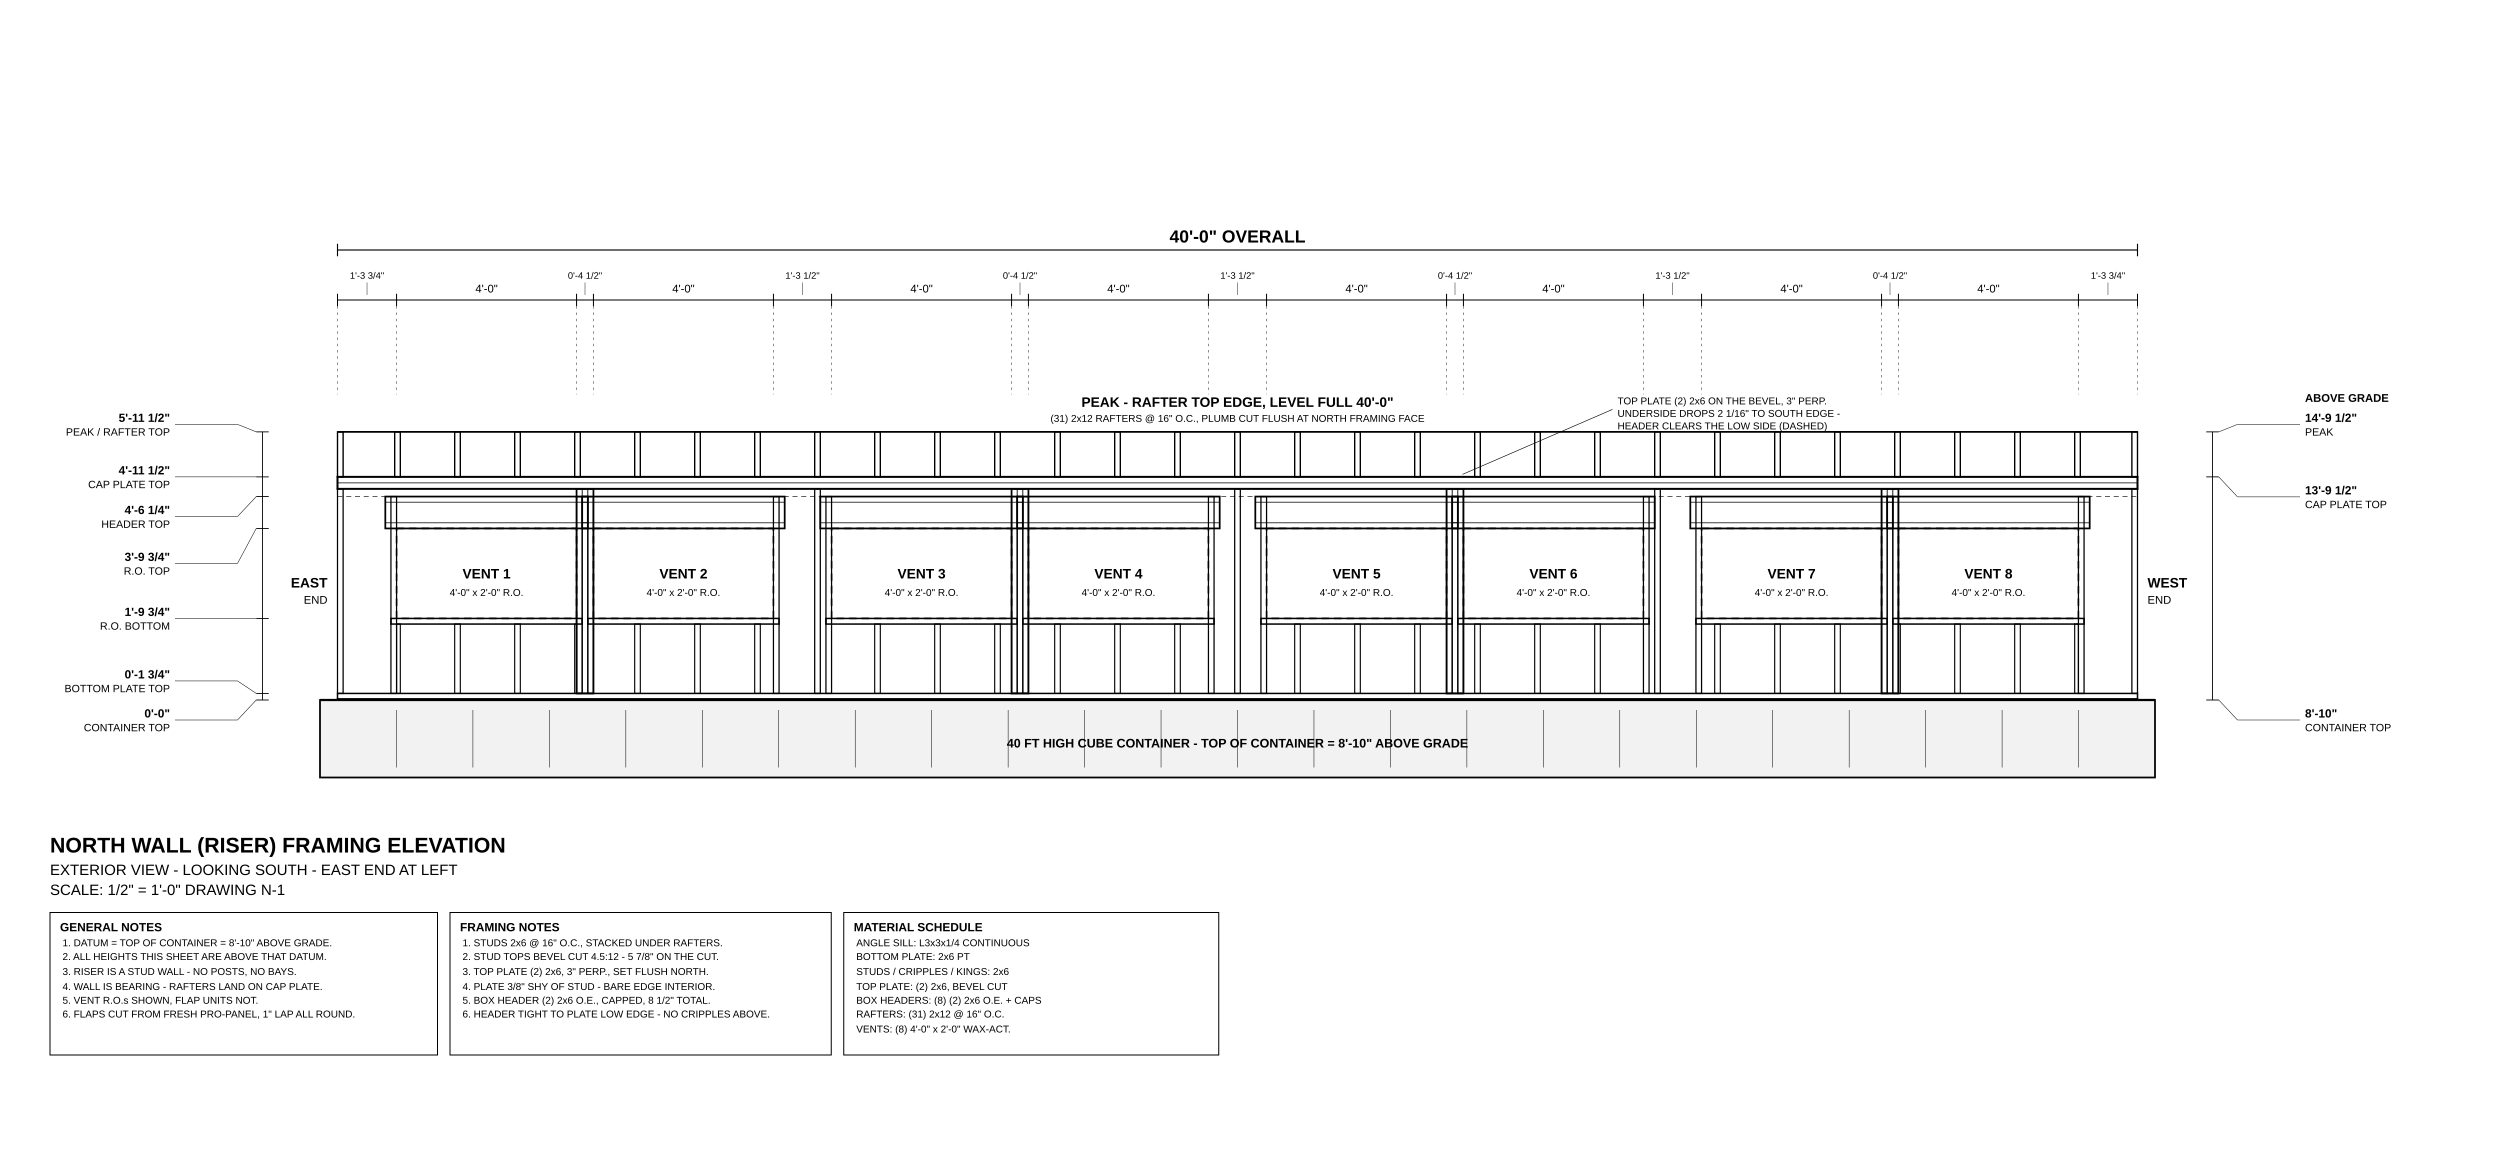
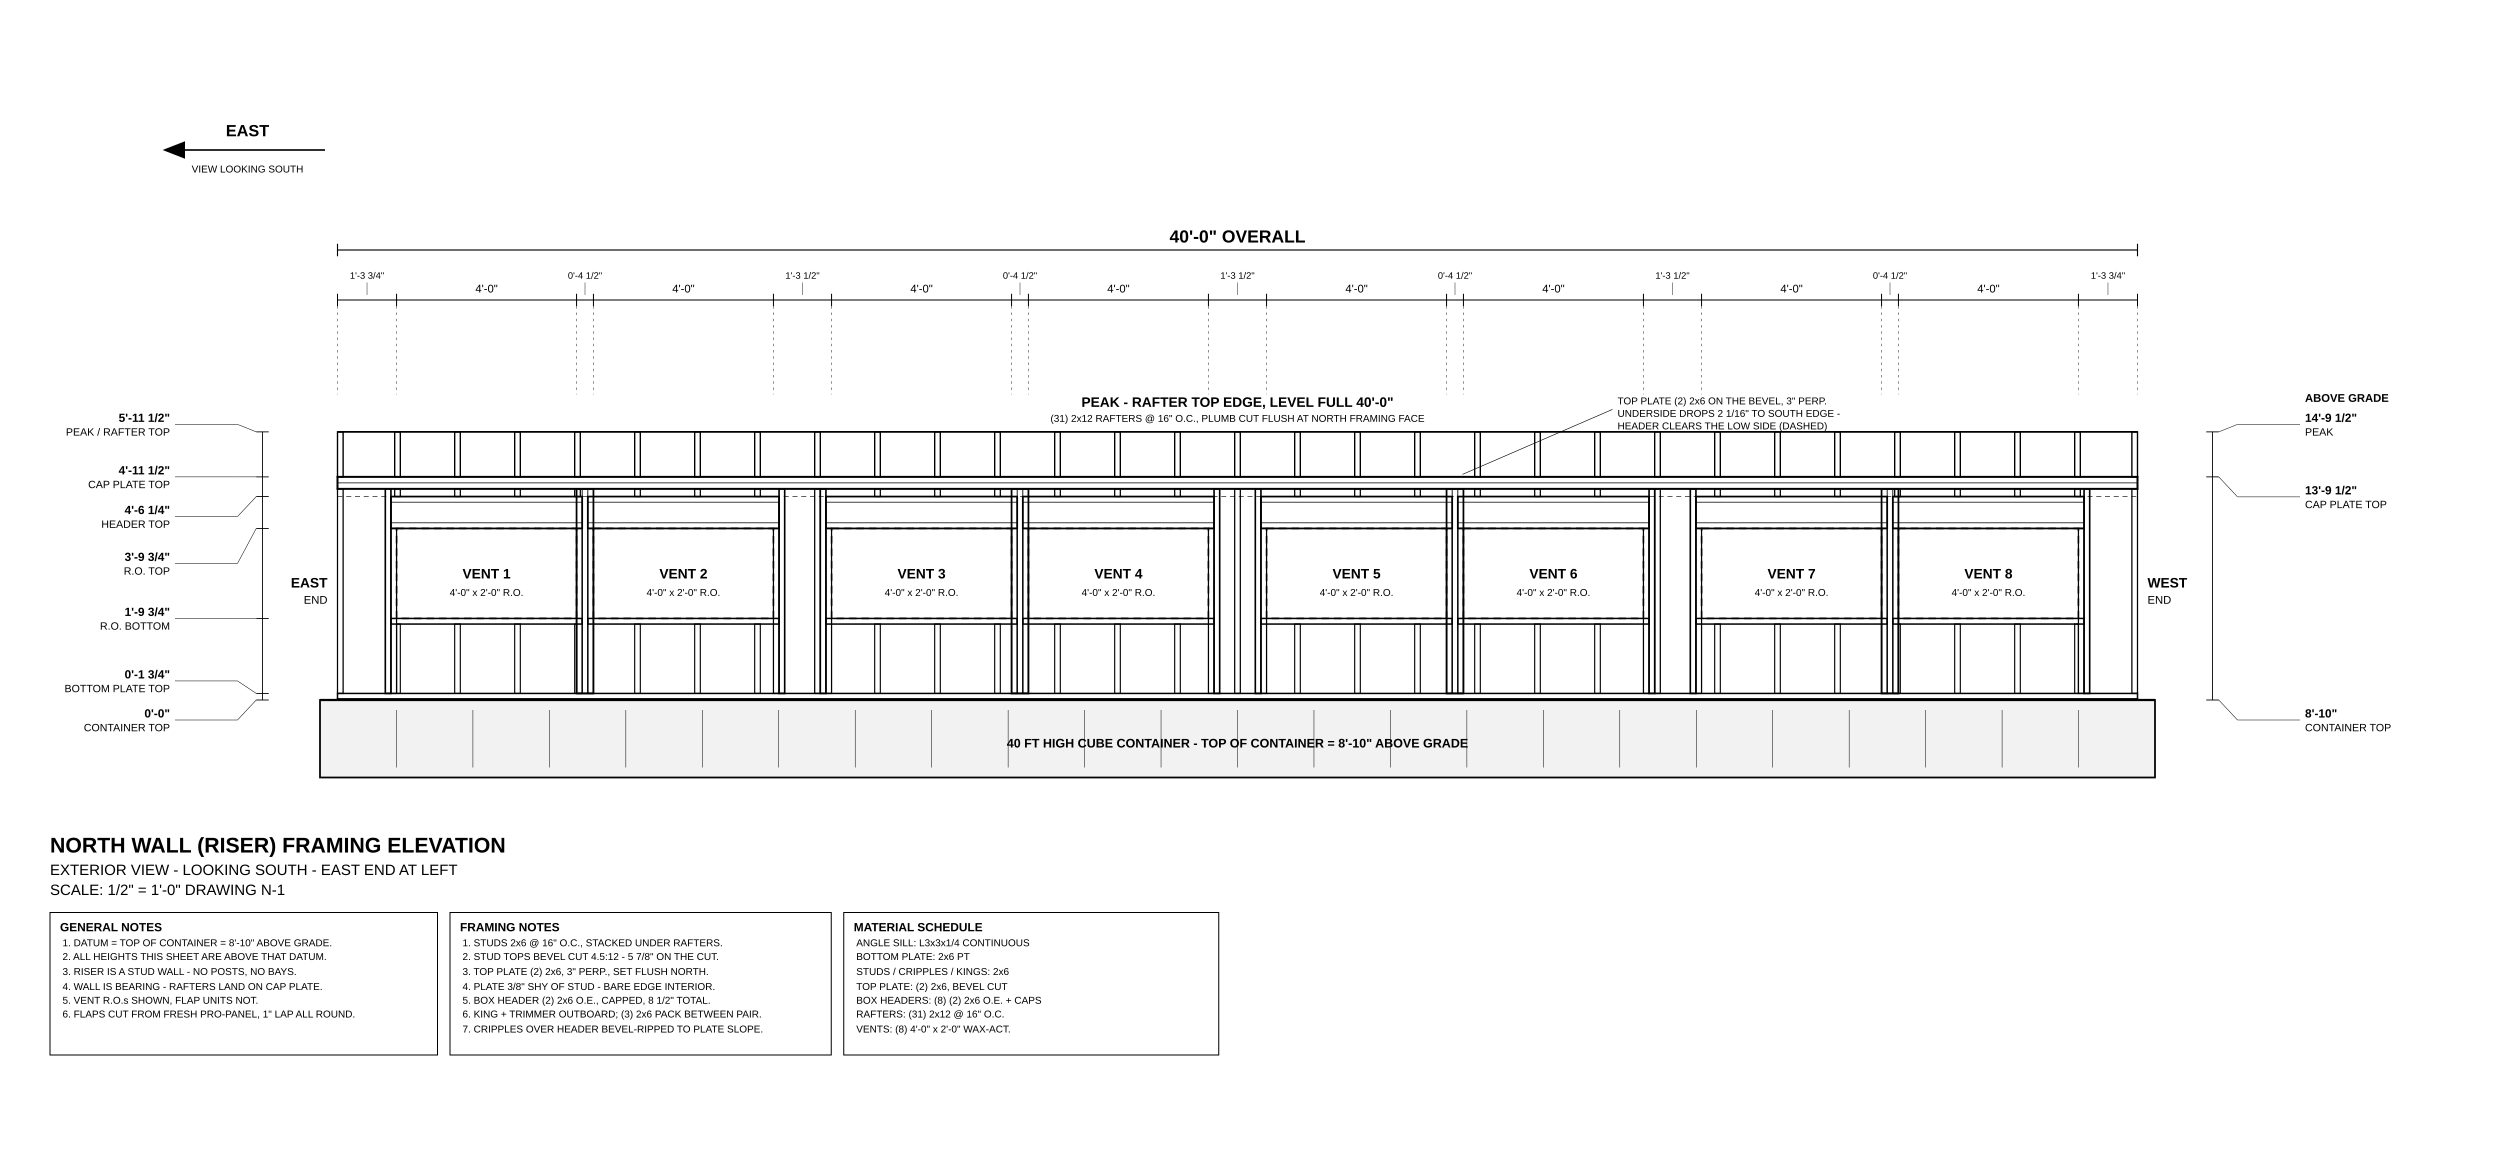
<svg xmlns="http://www.w3.org/2000/svg" width="2000" height="920" viewBox="0 0 2000 920">
  <rect width="2000" height="920" fill="#ffffff" />
  <rect x="256.00" y="560.00" width="1468.00" height="62.00" fill="#f2f2f2" stroke="#000" stroke-width="1.4" />
  <line x1="256.00" y1="560.00" x2="1724.00" y2="560.00" stroke="#000" stroke-width="1.8" />
  <text x="990.00" y="598.00" font-family="Arial" font-size="10" font-weight="bold" fill="#000" text-anchor="middle">40 FT HIGH CUBE CONTAINER  -  TOP OF CONTAINER = 8'-10" ABOVE GRADE</text>
  <line x1="317.17" y1="568.00" x2="317.17" y2="614.00" stroke="#000" stroke-width="0.4" />
  <line x1="378.33" y1="568.00" x2="378.33" y2="614.00" stroke="#000" stroke-width="0.4" />
  <line x1="439.50" y1="568.00" x2="439.50" y2="614.00" stroke="#000" stroke-width="0.4" />
  <line x1="500.67" y1="568.00" x2="500.67" y2="614.00" stroke="#000" stroke-width="0.4" />
  <line x1="561.83" y1="568.00" x2="561.83" y2="614.00" stroke="#000" stroke-width="0.4" />
  <line x1="623.00" y1="568.00" x2="623.00" y2="614.00" stroke="#000" stroke-width="0.4" />
  <line x1="684.17" y1="568.00" x2="684.17" y2="614.00" stroke="#000" stroke-width="0.4" />
  <line x1="745.33" y1="568.00" x2="745.33" y2="614.00" stroke="#000" stroke-width="0.4" />
  <line x1="806.50" y1="568.00" x2="806.50" y2="614.00" stroke="#000" stroke-width="0.4" />
  <line x1="867.67" y1="568.00" x2="867.67" y2="614.00" stroke="#000" stroke-width="0.4" />
  <line x1="928.83" y1="568.00" x2="928.83" y2="614.00" stroke="#000" stroke-width="0.4" />
  <line x1="990.00" y1="568.00" x2="990.00" y2="614.00" stroke="#000" stroke-width="0.4" />
  <line x1="1051.17" y1="568.00" x2="1051.17" y2="614.00" stroke="#000" stroke-width="0.4" />
  <line x1="1112.33" y1="568.00" x2="1112.33" y2="614.00" stroke="#000" stroke-width="0.4" />
  <line x1="1173.50" y1="568.00" x2="1173.50" y2="614.00" stroke="#000" stroke-width="0.4" />
  <line x1="1234.67" y1="568.00" x2="1234.67" y2="614.00" stroke="#000" stroke-width="0.4" />
  <line x1="1295.83" y1="568.00" x2="1295.83" y2="614.00" stroke="#000" stroke-width="0.4" />
  <line x1="1357.00" y1="568.00" x2="1357.00" y2="614.00" stroke="#000" stroke-width="0.4" />
  <line x1="1418.17" y1="568.00" x2="1418.17" y2="614.00" stroke="#000" stroke-width="0.4" />
  <line x1="1479.33" y1="568.00" x2="1479.33" y2="614.00" stroke="#000" stroke-width="0.4" />
  <line x1="1540.50" y1="568.00" x2="1540.50" y2="614.00" stroke="#000" stroke-width="0.4" />
  <line x1="1601.67" y1="568.00" x2="1601.67" y2="614.00" stroke="#000" stroke-width="0.4" />
  <line x1="1662.83" y1="568.00" x2="1662.83" y2="614.00" stroke="#000" stroke-width="0.4" />
  <rect x="270.00" y="559.25" width="1440.00" height="0.75" fill="none" stroke="#000" stroke-width="1.2" />
  <rect x="270.00" y="554.75" width="1440.00" height="4.50" fill="none" stroke="#000" stroke-width="1.2" />
  <rect x="270.00" y="381.50" width="1440.00" height="9.60" fill="none" stroke="#000" stroke-width="1.6" />
  <line x1="270.00" y1="386.30" x2="1710.00" y2="386.30" stroke="#000" stroke-width="0.6" />
  <line x1="270.00" y1="397.25" x2="1710.00" y2="397.25" stroke="#000" stroke-width="0.5" stroke-dasharray="4,3" />
  <rect x="270.00" y="391.10" width="4.50" height="163.65" fill="none" stroke="#000" stroke-width="1.0" />
  <rect x="651.75" y="391.10" width="4.50" height="163.65" fill="none" stroke="#000" stroke-width="1.0" />
  <rect x="987.75" y="391.10" width="4.50" height="163.65" fill="none" stroke="#000" stroke-width="1.0" />
  <rect x="1323.75" y="391.10" width="4.50" height="163.65" fill="none" stroke="#000" stroke-width="1.0" />
  <rect x="1705.50" y="391.10" width="4.50" height="163.65" fill="none" stroke="#000" stroke-width="1.0" />
-   <rect x="308.25" y="397.25" width="162.00" height="25.50" fill="none" stroke="#000" stroke-width="1.4" />
-   <line x1="308.25" y1="401.75" x2="470.25" y2="401.75" stroke="#000" stroke-width="0.6" />
-   <line x1="308.25" y1="418.25" x2="470.25" y2="418.25" stroke="#000" stroke-width="0.6" />
+   <rect x="312.75" y="397.25" width="153.00" height="25.50" fill="none" stroke="#000" stroke-width="1.4" />
+   <line x1="312.75" y1="401.75" x2="465.75" y2="401.75" stroke="#000" stroke-width="0.6" />
+   <line x1="312.75" y1="418.25" x2="465.75" y2="418.25" stroke="#000" stroke-width="0.6" />
+   <rect x="315.75" y="391.10" width="4.50" height="6.15" fill="none" stroke="#000" stroke-width="1.0" />
+   <rect x="363.75" y="391.10" width="4.50" height="6.15" fill="none" stroke="#000" stroke-width="1.0" />
+   <rect x="411.75" y="391.10" width="4.50" height="6.15" fill="none" stroke="#000" stroke-width="1.0" />
+   <rect x="459.75" y="391.10" width="4.50" height="6.15" fill="none" stroke="#000" stroke-width="1.0" />
  <rect x="317.25" y="422.75" width="144.00" height="72.00" fill="none" stroke="#000" stroke-width="1.2" stroke-dasharray="6,4" />
  <text x="389.25" y="462.75" font-family="Arial" font-size="11" font-weight="bold" fill="#000" text-anchor="middle">VENT 1</text>
  <text x="389.25" y="476.75" font-family="Arial" font-size="8" font-weight="normal" fill="#000" text-anchor="middle">4'-0" x 2'-0" R.O.</text>
  <rect x="312.75" y="494.75" width="153.00" height="4.50" fill="none" stroke="#000" stroke-width="1.2" />
-   <rect x="312.75" y="397.25" width="4.50" height="157.50" fill="none" stroke="#000" stroke-width="1.0" />
-   <rect x="461.25" y="397.25" width="4.50" height="157.50" fill="none" stroke="#000" stroke-width="1.0" />
+   <rect x="312.75" y="422.75" width="4.50" height="132.00" fill="none" stroke="#000" stroke-width="1.0" />
+   <rect x="461.25" y="422.75" width="4.50" height="132.00" fill="none" stroke="#000" stroke-width="1.0" />
+   <rect x="308.25" y="391.10" width="4.50" height="163.65" fill="none" stroke="#000" stroke-width="1.3" />
  <rect x="317.25" y="499.25" width="3.00" height="55.50" fill="none" stroke="#000" stroke-width="0.9" />
  <rect x="363.75" y="499.25" width="4.50" height="55.50" fill="none" stroke="#000" stroke-width="0.9" />
  <rect x="411.75" y="499.25" width="4.50" height="55.50" fill="none" stroke="#000" stroke-width="0.9" />
  <rect x="459.75" y="499.25" width="1.50" height="55.50" fill="none" stroke="#000" stroke-width="0.9" />
-   <rect x="465.75" y="397.25" width="162.00" height="25.50" fill="none" stroke="#000" stroke-width="1.4" />
-   <line x1="465.75" y1="401.75" x2="627.75" y2="401.75" stroke="#000" stroke-width="0.6" />
-   <line x1="465.75" y1="418.25" x2="627.75" y2="418.25" stroke="#000" stroke-width="0.6" />
+   <rect x="470.25" y="397.25" width="153.00" height="25.50" fill="none" stroke="#000" stroke-width="1.4" />
+   <line x1="470.25" y1="401.75" x2="623.25" y2="401.75" stroke="#000" stroke-width="0.6" />
+   <line x1="470.25" y1="418.25" x2="623.25" y2="418.25" stroke="#000" stroke-width="0.6" />
+   <rect x="507.75" y="391.10" width="4.50" height="6.15" fill="none" stroke="#000" stroke-width="1.0" />
+   <rect x="555.75" y="391.10" width="4.50" height="6.15" fill="none" stroke="#000" stroke-width="1.0" />
+   <rect x="603.75" y="391.10" width="4.50" height="6.15" fill="none" stroke="#000" stroke-width="1.0" />
  <rect x="474.75" y="422.75" width="144.00" height="72.00" fill="none" stroke="#000" stroke-width="1.2" stroke-dasharray="6,4" />
  <text x="546.75" y="462.75" font-family="Arial" font-size="11" font-weight="bold" fill="#000" text-anchor="middle">VENT 2</text>
  <text x="546.75" y="476.75" font-family="Arial" font-size="8" font-weight="normal" fill="#000" text-anchor="middle">4'-0" x 2'-0" R.O.</text>
  <rect x="470.25" y="494.75" width="153.00" height="4.50" fill="none" stroke="#000" stroke-width="1.2" />
-   <rect x="470.25" y="397.25" width="4.50" height="157.50" fill="none" stroke="#000" stroke-width="1.0" />
-   <rect x="618.75" y="397.25" width="4.50" height="157.50" fill="none" stroke="#000" stroke-width="1.0" />
+   <rect x="470.25" y="422.75" width="4.50" height="132.00" fill="none" stroke="#000" stroke-width="1.0" />
+   <rect x="618.75" y="422.75" width="4.50" height="132.00" fill="none" stroke="#000" stroke-width="1.0" />
+   <rect x="623.25" y="391.10" width="4.50" height="163.65" fill="none" stroke="#000" stroke-width="1.3" />
  <rect x="507.75" y="499.25" width="4.50" height="55.50" fill="none" stroke="#000" stroke-width="0.9" />
  <rect x="555.75" y="499.25" width="4.50" height="55.50" fill="none" stroke="#000" stroke-width="0.9" />
  <rect x="603.75" y="499.25" width="4.50" height="55.50" fill="none" stroke="#000" stroke-width="0.9" />
-   <rect x="656.25" y="397.25" width="162.00" height="25.50" fill="none" stroke="#000" stroke-width="1.4" />
-   <line x1="656.25" y1="401.75" x2="818.25" y2="401.75" stroke="#000" stroke-width="0.6" />
-   <line x1="656.25" y1="418.25" x2="818.25" y2="418.25" stroke="#000" stroke-width="0.6" />
+   <rect x="660.75" y="397.25" width="153.00" height="25.50" fill="none" stroke="#000" stroke-width="1.4" />
+   <line x1="660.75" y1="401.75" x2="813.75" y2="401.75" stroke="#000" stroke-width="0.6" />
+   <line x1="660.75" y1="418.25" x2="813.75" y2="418.25" stroke="#000" stroke-width="0.6" />
+   <rect x="699.75" y="391.10" width="4.50" height="6.15" fill="none" stroke="#000" stroke-width="1.0" />
+   <rect x="747.75" y="391.10" width="4.50" height="6.15" fill="none" stroke="#000" stroke-width="1.0" />
+   <rect x="795.75" y="391.10" width="4.50" height="6.15" fill="none" stroke="#000" stroke-width="1.0" />
  <rect x="665.25" y="422.75" width="144.00" height="72.00" fill="none" stroke="#000" stroke-width="1.2" stroke-dasharray="6,4" />
  <text x="737.25" y="462.75" font-family="Arial" font-size="11" font-weight="bold" fill="#000" text-anchor="middle">VENT 3</text>
  <text x="737.25" y="476.75" font-family="Arial" font-size="8" font-weight="normal" fill="#000" text-anchor="middle">4'-0" x 2'-0" R.O.</text>
  <rect x="660.75" y="494.75" width="153.00" height="4.50" fill="none" stroke="#000" stroke-width="1.2" />
-   <rect x="660.75" y="397.25" width="4.50" height="157.50" fill="none" stroke="#000" stroke-width="1.0" />
-   <rect x="809.25" y="397.25" width="4.50" height="157.50" fill="none" stroke="#000" stroke-width="1.0" />
+   <rect x="660.75" y="422.75" width="4.50" height="132.00" fill="none" stroke="#000" stroke-width="1.0" />
+   <rect x="809.25" y="422.75" width="4.50" height="132.00" fill="none" stroke="#000" stroke-width="1.0" />
+   <rect x="656.25" y="391.10" width="4.50" height="163.65" fill="none" stroke="#000" stroke-width="1.3" />
  <rect x="699.75" y="499.25" width="4.50" height="55.50" fill="none" stroke="#000" stroke-width="0.9" />
  <rect x="747.75" y="499.25" width="4.50" height="55.50" fill="none" stroke="#000" stroke-width="0.9" />
  <rect x="795.75" y="499.25" width="4.50" height="55.50" fill="none" stroke="#000" stroke-width="0.9" />
-   <rect x="813.75" y="397.25" width="162.00" height="25.50" fill="none" stroke="#000" stroke-width="1.4" />
-   <line x1="813.75" y1="401.75" x2="975.75" y2="401.75" stroke="#000" stroke-width="0.6" />
-   <line x1="813.75" y1="418.25" x2="975.75" y2="418.25" stroke="#000" stroke-width="0.6" />
+   <rect x="818.25" y="397.25" width="153.00" height="25.50" fill="none" stroke="#000" stroke-width="1.4" />
+   <line x1="818.25" y1="401.75" x2="971.25" y2="401.75" stroke="#000" stroke-width="0.6" />
+   <line x1="818.25" y1="418.25" x2="971.25" y2="418.25" stroke="#000" stroke-width="0.6" />
+   <rect x="843.75" y="391.10" width="4.50" height="6.15" fill="none" stroke="#000" stroke-width="1.0" />
+   <rect x="891.75" y="391.10" width="4.50" height="6.15" fill="none" stroke="#000" stroke-width="1.0" />
+   <rect x="939.75" y="391.10" width="4.50" height="6.15" fill="none" stroke="#000" stroke-width="1.0" />
  <rect x="822.75" y="422.75" width="144.00" height="72.00" fill="none" stroke="#000" stroke-width="1.2" stroke-dasharray="6,4" />
  <text x="894.75" y="462.75" font-family="Arial" font-size="11" font-weight="bold" fill="#000" text-anchor="middle">VENT 4</text>
  <text x="894.75" y="476.75" font-family="Arial" font-size="8" font-weight="normal" fill="#000" text-anchor="middle">4'-0" x 2'-0" R.O.</text>
  <rect x="818.25" y="494.75" width="153.00" height="4.50" fill="none" stroke="#000" stroke-width="1.2" />
-   <rect x="818.25" y="397.25" width="4.50" height="157.50" fill="none" stroke="#000" stroke-width="1.0" />
-   <rect x="966.75" y="397.25" width="4.50" height="157.50" fill="none" stroke="#000" stroke-width="1.0" />
+   <rect x="818.25" y="422.75" width="4.50" height="132.00" fill="none" stroke="#000" stroke-width="1.0" />
+   <rect x="966.75" y="422.75" width="4.50" height="132.00" fill="none" stroke="#000" stroke-width="1.0" />
+   <rect x="971.25" y="391.10" width="4.50" height="163.65" fill="none" stroke="#000" stroke-width="1.3" />
  <rect x="843.75" y="499.25" width="4.50" height="55.50" fill="none" stroke="#000" stroke-width="0.9" />
  <rect x="891.75" y="499.25" width="4.50" height="55.50" fill="none" stroke="#000" stroke-width="0.9" />
  <rect x="939.75" y="499.25" width="4.50" height="55.50" fill="none" stroke="#000" stroke-width="0.9" />
-   <rect x="1004.25" y="397.25" width="162.00" height="25.50" fill="none" stroke="#000" stroke-width="1.4" />
-   <line x1="1004.25" y1="401.75" x2="1166.25" y2="401.75" stroke="#000" stroke-width="0.6" />
-   <line x1="1004.25" y1="418.25" x2="1166.25" y2="418.25" stroke="#000" stroke-width="0.6" />
+   <rect x="1008.75" y="397.25" width="153.00" height="25.50" fill="none" stroke="#000" stroke-width="1.4" />
+   <line x1="1008.75" y1="401.75" x2="1161.75" y2="401.75" stroke="#000" stroke-width="0.6" />
+   <line x1="1008.75" y1="418.25" x2="1161.75" y2="418.25" stroke="#000" stroke-width="0.6" />
+   <rect x="1035.75" y="391.10" width="4.50" height="6.15" fill="none" stroke="#000" stroke-width="1.0" />
+   <rect x="1083.75" y="391.10" width="4.50" height="6.15" fill="none" stroke="#000" stroke-width="1.0" />
+   <rect x="1131.75" y="391.10" width="4.50" height="6.15" fill="none" stroke="#000" stroke-width="1.0" />
  <rect x="1013.25" y="422.75" width="144.00" height="72.00" fill="none" stroke="#000" stroke-width="1.2" stroke-dasharray="6,4" />
  <text x="1085.25" y="462.75" font-family="Arial" font-size="11" font-weight="bold" fill="#000" text-anchor="middle">VENT 5</text>
  <text x="1085.25" y="476.75" font-family="Arial" font-size="8" font-weight="normal" fill="#000" text-anchor="middle">4'-0" x 2'-0" R.O.</text>
  <rect x="1008.75" y="494.75" width="153.00" height="4.50" fill="none" stroke="#000" stroke-width="1.2" />
-   <rect x="1008.75" y="397.25" width="4.50" height="157.50" fill="none" stroke="#000" stroke-width="1.0" />
-   <rect x="1157.25" y="397.25" width="4.50" height="157.50" fill="none" stroke="#000" stroke-width="1.0" />
+   <rect x="1008.75" y="422.75" width="4.50" height="132.00" fill="none" stroke="#000" stroke-width="1.0" />
+   <rect x="1157.25" y="422.75" width="4.50" height="132.00" fill="none" stroke="#000" stroke-width="1.0" />
+   <rect x="1004.25" y="391.10" width="4.50" height="163.65" fill="none" stroke="#000" stroke-width="1.3" />
  <rect x="1035.75" y="499.25" width="4.50" height="55.50" fill="none" stroke="#000" stroke-width="0.9" />
  <rect x="1083.75" y="499.25" width="4.50" height="55.50" fill="none" stroke="#000" stroke-width="0.9" />
  <rect x="1131.75" y="499.25" width="4.50" height="55.50" fill="none" stroke="#000" stroke-width="0.9" />
-   <rect x="1161.75" y="397.25" width="162.00" height="25.50" fill="none" stroke="#000" stroke-width="1.4" />
-   <line x1="1161.75" y1="401.75" x2="1323.75" y2="401.75" stroke="#000" stroke-width="0.6" />
-   <line x1="1161.75" y1="418.25" x2="1323.75" y2="418.25" stroke="#000" stroke-width="0.6" />
+   <rect x="1166.25" y="397.25" width="153.00" height="25.50" fill="none" stroke="#000" stroke-width="1.4" />
+   <line x1="1166.25" y1="401.75" x2="1319.25" y2="401.75" stroke="#000" stroke-width="0.6" />
+   <line x1="1166.25" y1="418.25" x2="1319.25" y2="418.25" stroke="#000" stroke-width="0.6" />
+   <rect x="1179.75" y="391.10" width="4.50" height="6.15" fill="none" stroke="#000" stroke-width="1.0" />
+   <rect x="1227.75" y="391.10" width="4.50" height="6.15" fill="none" stroke="#000" stroke-width="1.0" />
+   <rect x="1275.75" y="391.10" width="4.50" height="6.15" fill="none" stroke="#000" stroke-width="1.0" />
  <rect x="1170.75" y="422.75" width="144.00" height="72.00" fill="none" stroke="#000" stroke-width="1.2" stroke-dasharray="6,4" />
  <text x="1242.75" y="462.75" font-family="Arial" font-size="11" font-weight="bold" fill="#000" text-anchor="middle">VENT 6</text>
  <text x="1242.75" y="476.75" font-family="Arial" font-size="8" font-weight="normal" fill="#000" text-anchor="middle">4'-0" x 2'-0" R.O.</text>
  <rect x="1166.25" y="494.75" width="153.00" height="4.50" fill="none" stroke="#000" stroke-width="1.2" />
-   <rect x="1166.25" y="397.25" width="4.50" height="157.50" fill="none" stroke="#000" stroke-width="1.0" />
-   <rect x="1314.75" y="397.25" width="4.50" height="157.50" fill="none" stroke="#000" stroke-width="1.0" />
+   <rect x="1166.25" y="422.75" width="4.50" height="132.00" fill="none" stroke="#000" stroke-width="1.0" />
+   <rect x="1314.75" y="422.75" width="4.50" height="132.00" fill="none" stroke="#000" stroke-width="1.0" />
+   <rect x="1319.25" y="391.10" width="4.50" height="163.65" fill="none" stroke="#000" stroke-width="1.3" />
  <rect x="1179.75" y="499.25" width="4.50" height="55.50" fill="none" stroke="#000" stroke-width="0.9" />
  <rect x="1227.75" y="499.25" width="4.50" height="55.50" fill="none" stroke="#000" stroke-width="0.9" />
  <rect x="1275.75" y="499.25" width="4.50" height="55.50" fill="none" stroke="#000" stroke-width="0.9" />
-   <rect x="1352.25" y="397.25" width="162.00" height="25.50" fill="none" stroke="#000" stroke-width="1.4" />
-   <line x1="1352.25" y1="401.75" x2="1514.25" y2="401.75" stroke="#000" stroke-width="0.6" />
-   <line x1="1352.25" y1="418.25" x2="1514.25" y2="418.25" stroke="#000" stroke-width="0.6" />
+   <rect x="1356.75" y="397.25" width="153.00" height="25.50" fill="none" stroke="#000" stroke-width="1.4" />
+   <line x1="1356.75" y1="401.75" x2="1509.75" y2="401.75" stroke="#000" stroke-width="0.6" />
+   <line x1="1356.75" y1="418.25" x2="1509.75" y2="418.25" stroke="#000" stroke-width="0.6" />
+   <rect x="1371.75" y="391.10" width="4.50" height="6.15" fill="none" stroke="#000" stroke-width="1.0" />
+   <rect x="1419.75" y="391.10" width="4.50" height="6.15" fill="none" stroke="#000" stroke-width="1.0" />
+   <rect x="1467.75" y="391.10" width="4.50" height="6.15" fill="none" stroke="#000" stroke-width="1.0" />
  <rect x="1361.25" y="422.75" width="144.00" height="72.00" fill="none" stroke="#000" stroke-width="1.2" stroke-dasharray="6,4" />
  <text x="1433.25" y="462.75" font-family="Arial" font-size="11" font-weight="bold" fill="#000" text-anchor="middle">VENT 7</text>
  <text x="1433.25" y="476.75" font-family="Arial" font-size="8" font-weight="normal" fill="#000" text-anchor="middle">4'-0" x 2'-0" R.O.</text>
  <rect x="1356.75" y="494.75" width="153.00" height="4.50" fill="none" stroke="#000" stroke-width="1.2" />
-   <rect x="1356.75" y="397.25" width="4.50" height="157.50" fill="none" stroke="#000" stroke-width="1.0" />
-   <rect x="1505.25" y="397.25" width="4.50" height="157.50" fill="none" stroke="#000" stroke-width="1.0" />
+   <rect x="1356.75" y="422.75" width="4.50" height="132.00" fill="none" stroke="#000" stroke-width="1.0" />
+   <rect x="1505.25" y="422.75" width="4.50" height="132.00" fill="none" stroke="#000" stroke-width="1.0" />
+   <rect x="1352.25" y="391.10" width="4.50" height="163.65" fill="none" stroke="#000" stroke-width="1.3" />
  <rect x="1371.75" y="499.25" width="4.50" height="55.50" fill="none" stroke="#000" stroke-width="0.9" />
  <rect x="1419.75" y="499.25" width="4.50" height="55.50" fill="none" stroke="#000" stroke-width="0.9" />
  <rect x="1467.75" y="499.25" width="4.50" height="55.50" fill="none" stroke="#000" stroke-width="0.9" />
-   <rect x="1509.75" y="397.25" width="162.00" height="25.50" fill="none" stroke="#000" stroke-width="1.4" />
-   <line x1="1509.75" y1="401.75" x2="1671.75" y2="401.75" stroke="#000" stroke-width="0.6" />
-   <line x1="1509.75" y1="418.25" x2="1671.75" y2="418.25" stroke="#000" stroke-width="0.6" />
+   <rect x="1514.25" y="397.25" width="153.00" height="25.50" fill="none" stroke="#000" stroke-width="1.4" />
+   <line x1="1514.25" y1="401.75" x2="1667.25" y2="401.75" stroke="#000" stroke-width="0.6" />
+   <line x1="1514.25" y1="418.25" x2="1667.25" y2="418.25" stroke="#000" stroke-width="0.6" />
+   <rect x="1515.75" y="391.10" width="4.50" height="6.15" fill="none" stroke="#000" stroke-width="1.0" />
+   <rect x="1563.75" y="391.10" width="4.50" height="6.15" fill="none" stroke="#000" stroke-width="1.0" />
+   <rect x="1611.75" y="391.10" width="4.50" height="6.15" fill="none" stroke="#000" stroke-width="1.0" />
+   <rect x="1659.75" y="391.10" width="4.50" height="6.15" fill="none" stroke="#000" stroke-width="1.0" />
  <rect x="1518.75" y="422.75" width="144.00" height="72.00" fill="none" stroke="#000" stroke-width="1.2" stroke-dasharray="6,4" />
  <text x="1590.75" y="462.75" font-family="Arial" font-size="11" font-weight="bold" fill="#000" text-anchor="middle">VENT 8</text>
  <text x="1590.75" y="476.75" font-family="Arial" font-size="8" font-weight="normal" fill="#000" text-anchor="middle">4'-0" x 2'-0" R.O.</text>
  <rect x="1514.25" y="494.75" width="153.00" height="4.50" fill="none" stroke="#000" stroke-width="1.2" />
-   <rect x="1514.25" y="397.25" width="4.50" height="157.50" fill="none" stroke="#000" stroke-width="1.0" />
-   <rect x="1662.75" y="397.25" width="4.50" height="157.50" fill="none" stroke="#000" stroke-width="1.0" />
+   <rect x="1514.25" y="422.75" width="4.50" height="132.00" fill="none" stroke="#000" stroke-width="1.0" />
+   <rect x="1662.75" y="422.75" width="4.50" height="132.00" fill="none" stroke="#000" stroke-width="1.0" />
+   <rect x="1667.25" y="391.10" width="4.50" height="163.65" fill="none" stroke="#000" stroke-width="1.3" />
  <rect x="1518.75" y="499.25" width="1.50" height="55.50" fill="none" stroke="#000" stroke-width="0.9" />
  <rect x="1563.75" y="499.25" width="4.50" height="55.50" fill="none" stroke="#000" stroke-width="0.9" />
  <rect x="1611.75" y="499.25" width="4.50" height="55.50" fill="none" stroke="#000" stroke-width="0.9" />
  <rect x="1659.75" y="499.25" width="3.00" height="55.50" fill="none" stroke="#000" stroke-width="0.9" />
  <rect x="461.25" y="391.10" width="13.50" height="163.65" fill="none" stroke="#000" stroke-width="1.4" />
  <line x1="465.75" y1="391.10" x2="465.75" y2="554.75" stroke="#000" stroke-width="0.7" />
  <line x1="470.25" y1="391.10" x2="470.25" y2="554.75" stroke="#000" stroke-width="0.7" />
  <rect x="809.25" y="391.10" width="13.50" height="163.65" fill="none" stroke="#000" stroke-width="1.4" />
  <line x1="813.75" y1="391.10" x2="813.75" y2="554.75" stroke="#000" stroke-width="0.7" />
  <line x1="818.25" y1="391.10" x2="818.25" y2="554.75" stroke="#000" stroke-width="0.7" />
  <rect x="1157.25" y="391.10" width="13.50" height="163.65" fill="none" stroke="#000" stroke-width="1.4" />
  <line x1="1161.75" y1="391.10" x2="1161.75" y2="554.75" stroke="#000" stroke-width="0.7" />
  <line x1="1166.25" y1="391.10" x2="1166.25" y2="554.75" stroke="#000" stroke-width="0.7" />
  <rect x="1505.25" y="391.10" width="13.50" height="163.65" fill="none" stroke="#000" stroke-width="1.4" />
  <line x1="1509.75" y1="391.10" x2="1509.75" y2="554.75" stroke="#000" stroke-width="0.7" />
  <line x1="1514.25" y1="391.10" x2="1514.25" y2="554.75" stroke="#000" stroke-width="0.7" />
  <rect x="270.00" y="345.50" width="4.50" height="36.00" fill="none" stroke="#000" stroke-width="1.1" />
  <rect x="315.75" y="345.50" width="4.50" height="36.00" fill="none" stroke="#000" stroke-width="1.1" />
  <rect x="363.75" y="345.50" width="4.50" height="36.00" fill="none" stroke="#000" stroke-width="1.1" />
  <rect x="411.75" y="345.50" width="4.50" height="36.00" fill="none" stroke="#000" stroke-width="1.1" />
  <rect x="459.75" y="345.50" width="4.50" height="36.00" fill="none" stroke="#000" stroke-width="1.1" />
  <rect x="507.75" y="345.50" width="4.50" height="36.00" fill="none" stroke="#000" stroke-width="1.1" />
  <rect x="555.75" y="345.50" width="4.50" height="36.00" fill="none" stroke="#000" stroke-width="1.1" />
  <rect x="603.75" y="345.50" width="4.50" height="36.00" fill="none" stroke="#000" stroke-width="1.1" />
  <rect x="651.75" y="345.50" width="4.50" height="36.00" fill="none" stroke="#000" stroke-width="1.1" />
  <rect x="699.75" y="345.50" width="4.50" height="36.00" fill="none" stroke="#000" stroke-width="1.1" />
  <rect x="747.75" y="345.50" width="4.50" height="36.00" fill="none" stroke="#000" stroke-width="1.1" />
  <rect x="795.75" y="345.50" width="4.50" height="36.00" fill="none" stroke="#000" stroke-width="1.1" />
  <rect x="843.75" y="345.50" width="4.50" height="36.00" fill="none" stroke="#000" stroke-width="1.1" />
  <rect x="891.75" y="345.50" width="4.50" height="36.00" fill="none" stroke="#000" stroke-width="1.1" />
  <rect x="939.75" y="345.50" width="4.50" height="36.00" fill="none" stroke="#000" stroke-width="1.1" />
  <rect x="987.75" y="345.50" width="4.50" height="36.00" fill="none" stroke="#000" stroke-width="1.1" />
  <rect x="1035.75" y="345.50" width="4.50" height="36.00" fill="none" stroke="#000" stroke-width="1.1" />
  <rect x="1083.75" y="345.50" width="4.50" height="36.00" fill="none" stroke="#000" stroke-width="1.1" />
  <rect x="1131.75" y="345.50" width="4.50" height="36.00" fill="none" stroke="#000" stroke-width="1.1" />
  <rect x="1179.75" y="345.50" width="4.50" height="36.00" fill="none" stroke="#000" stroke-width="1.1" />
  <rect x="1227.75" y="345.50" width="4.50" height="36.00" fill="none" stroke="#000" stroke-width="1.1" />
  <rect x="1275.75" y="345.50" width="4.50" height="36.00" fill="none" stroke="#000" stroke-width="1.1" />
  <rect x="1323.75" y="345.50" width="4.50" height="36.00" fill="none" stroke="#000" stroke-width="1.1" />
  <rect x="1371.75" y="345.50" width="4.50" height="36.00" fill="none" stroke="#000" stroke-width="1.1" />
  <rect x="1419.75" y="345.50" width="4.50" height="36.00" fill="none" stroke="#000" stroke-width="1.1" />
  <rect x="1467.75" y="345.50" width="4.50" height="36.00" fill="none" stroke="#000" stroke-width="1.1" />
  <rect x="1515.75" y="345.50" width="4.50" height="36.00" fill="none" stroke="#000" stroke-width="1.1" />
  <rect x="1563.75" y="345.50" width="4.50" height="36.00" fill="none" stroke="#000" stroke-width="1.1" />
  <rect x="1611.75" y="345.50" width="4.50" height="36.00" fill="none" stroke="#000" stroke-width="1.1" />
  <rect x="1659.75" y="345.50" width="4.50" height="36.00" fill="none" stroke="#000" stroke-width="1.1" />
  <rect x="1705.50" y="345.50" width="4.50" height="36.00" fill="none" stroke="#000" stroke-width="1.1" />
  <line x1="270.00" y1="345.50" x2="1710.00" y2="345.50" stroke="#000" stroke-width="1.4" />
  <text x="990.00" y="325.50" font-family="Arial" font-size="11" font-weight="bold" fill="#000" text-anchor="middle">PEAK  -  RAFTER TOP EDGE, LEVEL FULL 40'-0"</text>
  <text x="990.00" y="337.50" font-family="Arial" font-size="8" font-weight="normal" fill="#000" text-anchor="middle">(31) 2x12 RAFTERS @ 16" O.C., PLUMB CUT FLUSH AT NORTH FRAMING FACE</text>
  <text x="262.00" y="470.00" font-family="Arial" font-size="11" font-weight="bold" fill="#000" text-anchor="end">EAST</text>
  <text x="262.00" y="483.00" font-family="Arial" font-size="9" font-weight="normal" fill="#000" text-anchor="end">END</text>
  <text x="1718.00" y="470.00" font-family="Arial" font-size="11" font-weight="bold" fill="#000" text-anchor="start">WEST</text>
  <text x="1718.00" y="483.00" font-family="Arial" font-size="9" font-weight="normal" fill="#000" text-anchor="start">END</text>
+   <line x1="260.00" y1="120.00" x2="142.00" y2="120.00" stroke="#000" stroke-width="1.3" />
+   <polygon points="130.00,120.00 148.00,113.00 148.00,127.00" fill="#000" />
+   <text x="198.00" y="109.00" font-family="Arial" font-size="13" font-weight="bold" fill="#000" text-anchor="middle">EAST</text>
+   <text x="198.00" y="138.00" font-family="Arial" font-size="8" font-weight="normal" fill="#000" text-anchor="middle">VIEW LOOKING SOUTH</text>
  <line x1="270.00" y1="200.00" x2="1710.00" y2="200.00" stroke="#000" stroke-width="0.9" />
  <line x1="270.00" y1="195.00" x2="270.00" y2="205.00" stroke="#000" stroke-width="0.9" />
  <line x1="1710.00" y1="195.00" x2="1710.00" y2="205.00" stroke="#000" stroke-width="0.9" />
  <text x="990.00" y="194.00" font-family="Arial" font-size="14" font-weight="bold" fill="#000" text-anchor="middle">40'-0"  OVERALL</text>
  <line x1="270.00" y1="240.00" x2="1710.00" y2="240.00" stroke="#000" stroke-width="0.8" />
  <line x1="270.00" y1="235.00" x2="270.00" y2="245.00" stroke="#000" stroke-width="0.8" />
  <line x1="270.00" y1="245.00" x2="270.00" y2="315.50" stroke="#000" stroke-width="0.35" stroke-dasharray="2,3" />
  <line x1="317.25" y1="235.00" x2="317.25" y2="245.00" stroke="#000" stroke-width="0.8" />
  <line x1="317.25" y1="245.00" x2="317.25" y2="315.50" stroke="#000" stroke-width="0.35" stroke-dasharray="2,3" />
  <line x1="461.25" y1="235.00" x2="461.25" y2="245.00" stroke="#000" stroke-width="0.8" />
  <line x1="461.25" y1="245.00" x2="461.25" y2="315.50" stroke="#000" stroke-width="0.35" stroke-dasharray="2,3" />
  <line x1="474.75" y1="235.00" x2="474.75" y2="245.00" stroke="#000" stroke-width="0.8" />
  <line x1="474.75" y1="245.00" x2="474.75" y2="315.50" stroke="#000" stroke-width="0.35" stroke-dasharray="2,3" />
  <line x1="618.75" y1="235.00" x2="618.75" y2="245.00" stroke="#000" stroke-width="0.8" />
  <line x1="618.75" y1="245.00" x2="618.75" y2="315.50" stroke="#000" stroke-width="0.35" stroke-dasharray="2,3" />
  <line x1="665.25" y1="235.00" x2="665.25" y2="245.00" stroke="#000" stroke-width="0.8" />
  <line x1="665.25" y1="245.00" x2="665.25" y2="315.50" stroke="#000" stroke-width="0.35" stroke-dasharray="2,3" />
  <line x1="809.25" y1="235.00" x2="809.25" y2="245.00" stroke="#000" stroke-width="0.8" />
  <line x1="809.25" y1="245.00" x2="809.25" y2="315.50" stroke="#000" stroke-width="0.35" stroke-dasharray="2,3" />
  <line x1="822.75" y1="235.00" x2="822.75" y2="245.00" stroke="#000" stroke-width="0.8" />
  <line x1="822.75" y1="245.00" x2="822.75" y2="315.50" stroke="#000" stroke-width="0.35" stroke-dasharray="2,3" />
  <line x1="966.75" y1="235.00" x2="966.75" y2="245.00" stroke="#000" stroke-width="0.8" />
  <line x1="966.75" y1="245.00" x2="966.75" y2="315.50" stroke="#000" stroke-width="0.35" stroke-dasharray="2,3" />
  <line x1="1013.25" y1="235.00" x2="1013.25" y2="245.00" stroke="#000" stroke-width="0.8" />
  <line x1="1013.25" y1="245.00" x2="1013.25" y2="315.50" stroke="#000" stroke-width="0.35" stroke-dasharray="2,3" />
  <line x1="1157.25" y1="235.00" x2="1157.25" y2="245.00" stroke="#000" stroke-width="0.8" />
  <line x1="1157.25" y1="245.00" x2="1157.25" y2="315.50" stroke="#000" stroke-width="0.35" stroke-dasharray="2,3" />
  <line x1="1170.75" y1="235.00" x2="1170.75" y2="245.00" stroke="#000" stroke-width="0.8" />
  <line x1="1170.75" y1="245.00" x2="1170.75" y2="315.50" stroke="#000" stroke-width="0.35" stroke-dasharray="2,3" />
  <line x1="1314.75" y1="235.00" x2="1314.75" y2="245.00" stroke="#000" stroke-width="0.8" />
  <line x1="1314.75" y1="245.00" x2="1314.75" y2="315.50" stroke="#000" stroke-width="0.35" stroke-dasharray="2,3" />
  <line x1="1361.25" y1="235.00" x2="1361.25" y2="245.00" stroke="#000" stroke-width="0.8" />
  <line x1="1361.25" y1="245.00" x2="1361.25" y2="315.50" stroke="#000" stroke-width="0.35" stroke-dasharray="2,3" />
  <line x1="1505.25" y1="235.00" x2="1505.25" y2="245.00" stroke="#000" stroke-width="0.8" />
  <line x1="1505.25" y1="245.00" x2="1505.25" y2="315.50" stroke="#000" stroke-width="0.35" stroke-dasharray="2,3" />
  <line x1="1518.75" y1="235.00" x2="1518.75" y2="245.00" stroke="#000" stroke-width="0.8" />
  <line x1="1518.75" y1="245.00" x2="1518.75" y2="315.50" stroke="#000" stroke-width="0.35" stroke-dasharray="2,3" />
  <line x1="1662.75" y1="235.00" x2="1662.75" y2="245.00" stroke="#000" stroke-width="0.8" />
  <line x1="1662.75" y1="245.00" x2="1662.75" y2="315.50" stroke="#000" stroke-width="0.35" stroke-dasharray="2,3" />
  <line x1="1710.00" y1="235.00" x2="1710.00" y2="245.00" stroke="#000" stroke-width="0.8" />
  <line x1="1710.00" y1="245.00" x2="1710.00" y2="315.50" stroke="#000" stroke-width="0.35" stroke-dasharray="2,3" />
  <text x="293.62" y="223.00" font-family="Arial" font-size="7.5" font-weight="normal" fill="#000" text-anchor="middle">1'-3 3/4"</text>
  <line x1="293.62" y1="226.00" x2="293.62" y2="236.00" stroke="#000" stroke-width="0.35" />
  <text x="389.25" y="234.00" font-family="Arial" font-size="9" font-weight="normal" fill="#000" text-anchor="middle">4'-0"</text>
  <text x="468.00" y="223.00" font-family="Arial" font-size="7.5" font-weight="normal" fill="#000" text-anchor="middle">0'-4 1/2"</text>
  <line x1="468.00" y1="226.00" x2="468.00" y2="236.00" stroke="#000" stroke-width="0.35" />
  <text x="546.75" y="234.00" font-family="Arial" font-size="9" font-weight="normal" fill="#000" text-anchor="middle">4'-0"</text>
  <text x="642.00" y="223.00" font-family="Arial" font-size="7.5" font-weight="normal" fill="#000" text-anchor="middle">1'-3 1/2"</text>
  <line x1="642.00" y1="226.00" x2="642.00" y2="236.00" stroke="#000" stroke-width="0.35" />
  <text x="737.25" y="234.00" font-family="Arial" font-size="9" font-weight="normal" fill="#000" text-anchor="middle">4'-0"</text>
  <text x="816.00" y="223.00" font-family="Arial" font-size="7.5" font-weight="normal" fill="#000" text-anchor="middle">0'-4 1/2"</text>
  <line x1="816.00" y1="226.00" x2="816.00" y2="236.00" stroke="#000" stroke-width="0.35" />
  <text x="894.75" y="234.00" font-family="Arial" font-size="9" font-weight="normal" fill="#000" text-anchor="middle">4'-0"</text>
  <text x="990.00" y="223.00" font-family="Arial" font-size="7.5" font-weight="normal" fill="#000" text-anchor="middle">1'-3 1/2"</text>
  <line x1="990.00" y1="226.00" x2="990.00" y2="236.00" stroke="#000" stroke-width="0.35" />
  <text x="1085.25" y="234.00" font-family="Arial" font-size="9" font-weight="normal" fill="#000" text-anchor="middle">4'-0"</text>
  <text x="1164.00" y="223.00" font-family="Arial" font-size="7.5" font-weight="normal" fill="#000" text-anchor="middle">0'-4 1/2"</text>
  <line x1="1164.00" y1="226.00" x2="1164.00" y2="236.00" stroke="#000" stroke-width="0.35" />
  <text x="1242.75" y="234.00" font-family="Arial" font-size="9" font-weight="normal" fill="#000" text-anchor="middle">4'-0"</text>
  <text x="1338.00" y="223.00" font-family="Arial" font-size="7.5" font-weight="normal" fill="#000" text-anchor="middle">1'-3 1/2"</text>
  <line x1="1338.00" y1="226.00" x2="1338.00" y2="236.00" stroke="#000" stroke-width="0.35" />
  <text x="1433.25" y="234.00" font-family="Arial" font-size="9" font-weight="normal" fill="#000" text-anchor="middle">4'-0"</text>
  <text x="1512.00" y="223.00" font-family="Arial" font-size="7.5" font-weight="normal" fill="#000" text-anchor="middle">0'-4 1/2"</text>
  <line x1="1512.00" y1="226.00" x2="1512.00" y2="236.00" stroke="#000" stroke-width="0.35" />
  <text x="1590.75" y="234.00" font-family="Arial" font-size="9" font-weight="normal" fill="#000" text-anchor="middle">4'-0"</text>
  <text x="1686.38" y="223.00" font-family="Arial" font-size="7.5" font-weight="normal" fill="#000" text-anchor="middle">1'-3 3/4"</text>
  <line x1="1686.38" y1="226.00" x2="1686.38" y2="236.00" stroke="#000" stroke-width="0.35" />
  <line x1="210.00" y1="345.50" x2="210.00" y2="560.00" stroke="#000" stroke-width="0.7" />
  <line x1="205.00" y1="345.50" x2="215.00" y2="345.50" stroke="#000" stroke-width="0.7" />
  <line x1="205.00" y1="345.50" x2="190.00" y2="339.50" stroke="#000" stroke-width="0.4" />
  <line x1="190.00" y1="339.50" x2="140.00" y2="339.50" stroke="#000" stroke-width="0.4" />
  <text x="136.00" y="337.50" font-family="Arial" font-size="9.5" font-weight="bold" fill="#000" text-anchor="end">5'-11 1/2"</text>
  <text x="136.00" y="348.50" font-family="Arial" font-size="8.5" font-weight="normal" fill="#000" text-anchor="end">PEAK / RAFTER TOP</text>
  <line x1="205.00" y1="381.50" x2="215.00" y2="381.50" stroke="#000" stroke-width="0.7" />
  <line x1="205.00" y1="381.50" x2="190.00" y2="381.50" stroke="#000" stroke-width="0.4" />
  <line x1="190.00" y1="381.50" x2="140.00" y2="381.50" stroke="#000" stroke-width="0.4" />
  <text x="136.00" y="379.50" font-family="Arial" font-size="9.5" font-weight="bold" fill="#000" text-anchor="end">4'-11 1/2"</text>
  <text x="136.00" y="390.50" font-family="Arial" font-size="8.5" font-weight="normal" fill="#000" text-anchor="end">CAP PLATE TOP</text>
  <line x1="205.00" y1="397.25" x2="215.00" y2="397.25" stroke="#000" stroke-width="0.7" />
  <line x1="205.00" y1="397.25" x2="190.00" y2="413.25" stroke="#000" stroke-width="0.4" />
  <line x1="190.00" y1="413.25" x2="140.00" y2="413.25" stroke="#000" stroke-width="0.4" />
  <text x="136.00" y="411.25" font-family="Arial" font-size="9.5" font-weight="bold" fill="#000" text-anchor="end">4'-6 1/4"</text>
  <text x="136.00" y="422.25" font-family="Arial" font-size="8.5" font-weight="normal" fill="#000" text-anchor="end">HEADER TOP</text>
  <line x1="205.00" y1="422.75" x2="215.00" y2="422.75" stroke="#000" stroke-width="0.7" />
  <line x1="205.00" y1="422.75" x2="190.00" y2="450.75" stroke="#000" stroke-width="0.4" />
  <line x1="190.00" y1="450.75" x2="140.00" y2="450.75" stroke="#000" stroke-width="0.4" />
  <text x="136.00" y="448.75" font-family="Arial" font-size="9.5" font-weight="bold" fill="#000" text-anchor="end">3'-9 3/4"</text>
  <text x="136.00" y="459.75" font-family="Arial" font-size="8.5" font-weight="normal" fill="#000" text-anchor="end">R.O. TOP</text>
  <line x1="205.00" y1="494.75" x2="215.00" y2="494.75" stroke="#000" stroke-width="0.7" />
  <line x1="205.00" y1="494.75" x2="190.00" y2="494.75" stroke="#000" stroke-width="0.4" />
  <line x1="190.00" y1="494.75" x2="140.00" y2="494.75" stroke="#000" stroke-width="0.4" />
  <text x="136.00" y="492.75" font-family="Arial" font-size="9.5" font-weight="bold" fill="#000" text-anchor="end">1'-9 3/4"</text>
  <text x="136.00" y="503.75" font-family="Arial" font-size="8.5" font-weight="normal" fill="#000" text-anchor="end">R.O. BOTTOM</text>
  <line x1="205.00" y1="554.75" x2="215.00" y2="554.75" stroke="#000" stroke-width="0.7" />
  <line x1="205.00" y1="554.75" x2="190.00" y2="544.75" stroke="#000" stroke-width="0.4" />
  <line x1="190.00" y1="544.75" x2="140.00" y2="544.75" stroke="#000" stroke-width="0.4" />
  <text x="136.00" y="542.75" font-family="Arial" font-size="9.5" font-weight="bold" fill="#000" text-anchor="end">0'-1 3/4"</text>
  <text x="136.00" y="553.75" font-family="Arial" font-size="8.5" font-weight="normal" fill="#000" text-anchor="end">BOTTOM PLATE TOP</text>
  <line x1="205.00" y1="560.00" x2="215.00" y2="560.00" stroke="#000" stroke-width="0.7" />
  <line x1="205.00" y1="560.00" x2="190.00" y2="576.00" stroke="#000" stroke-width="0.4" />
  <line x1="190.00" y1="576.00" x2="140.00" y2="576.00" stroke="#000" stroke-width="0.4" />
  <text x="136.00" y="574.00" font-family="Arial" font-size="9.5" font-weight="bold" fill="#000" text-anchor="end">0'-0"</text>
  <text x="136.00" y="585.00" font-family="Arial" font-size="8.5" font-weight="normal" fill="#000" text-anchor="end">CONTAINER TOP</text>
  <line x1="1770.00" y1="345.50" x2="1770.00" y2="560.00" stroke="#000" stroke-width="0.7" />
  <text x="1844.00" y="321.50" font-family="Arial" font-size="9" font-weight="bold" fill="#000" text-anchor="start">ABOVE GRADE</text>
  <line x1="1765.00" y1="345.50" x2="1775.00" y2="345.50" stroke="#000" stroke-width="0.7" />
  <line x1="1775.00" y1="345.50" x2="1790.00" y2="339.50" stroke="#000" stroke-width="0.4" />
  <line x1="1790.00" y1="339.50" x2="1840.00" y2="339.50" stroke="#000" stroke-width="0.4" />
  <text x="1844.00" y="337.50" font-family="Arial" font-size="9.5" font-weight="bold" fill="#000" text-anchor="start">14'-9 1/2"</text>
  <text x="1844.00" y="348.50" font-family="Arial" font-size="8.5" font-weight="normal" fill="#000" text-anchor="start">PEAK</text>
  <line x1="1765.00" y1="381.50" x2="1775.00" y2="381.50" stroke="#000" stroke-width="0.7" />
  <line x1="1775.00" y1="381.50" x2="1790.00" y2="397.50" stroke="#000" stroke-width="0.4" />
  <line x1="1790.00" y1="397.50" x2="1840.00" y2="397.50" stroke="#000" stroke-width="0.4" />
  <text x="1844.00" y="395.50" font-family="Arial" font-size="9.5" font-weight="bold" fill="#000" text-anchor="start">13'-9 1/2"</text>
  <text x="1844.00" y="406.50" font-family="Arial" font-size="8.5" font-weight="normal" fill="#000" text-anchor="start">CAP PLATE TOP</text>
  <line x1="1765.00" y1="560.00" x2="1775.00" y2="560.00" stroke="#000" stroke-width="0.7" />
  <line x1="1775.00" y1="560.00" x2="1790.00" y2="576.00" stroke="#000" stroke-width="0.4" />
  <line x1="1790.00" y1="576.00" x2="1840.00" y2="576.00" stroke="#000" stroke-width="0.4" />
  <text x="1844.00" y="574.00" font-family="Arial" font-size="9.5" font-weight="bold" fill="#000" text-anchor="start">8'-10"</text>
  <text x="1844.00" y="585.00" font-family="Arial" font-size="8.5" font-weight="normal" fill="#000" text-anchor="start">CONTAINER TOP</text>
  <line x1="1170.00" y1="379.50" x2="1290.00" y2="327.50" stroke="#000" stroke-width="0.5" />
  <text x="1294.00" y="323.50" font-family="Arial" font-size="8" font-weight="normal" fill="#000" text-anchor="start">TOP PLATE (2) 2x6 ON THE BEVEL, 3" PERP.</text>
  <text x="1294.00" y="333.50" font-family="Arial" font-size="8" font-weight="normal" fill="#000" text-anchor="start">UNDERSIDE DROPS 2 1/16" TO SOUTH EDGE -</text>
  <text x="1294.00" y="343.50" font-family="Arial" font-size="8" font-weight="normal" fill="#000" text-anchor="start">HEADER CLEARS THE LOW SIDE (DASHED)</text>
  <text x="40.00" y="682.00" font-family="Arial" font-size="17" font-weight="bold" fill="#000">NORTH WALL (RISER) FRAMING ELEVATION</text>
  <text x="40.00" y="700.00" font-family="Arial" font-size="12" fill="#000">EXTERIOR VIEW - LOOKING SOUTH - EAST END AT LEFT</text>
  <text x="40.00" y="716.00" font-family="Arial" font-size="12" fill="#000">SCALE:  1/2" = 1'-0"          DRAWING N-1</text>
  <rect x="40.00" y="730.00" width="310.00" height="114.00" fill="none" stroke="#000" stroke-width="0.8" />
  <text x="48.00" y="745.00" font-family="Arial" font-size="9.5" font-weight="bold" fill="#000">GENERAL NOTES</text>
  <text x="50.00" y="757.00" font-family="Arial" font-size="8.0" fill="#000">1. DATUM = TOP OF CONTAINER = 8'-10" ABOVE GRADE.</text>
  <text x="50.00" y="768.00" font-family="Arial" font-size="8.0" fill="#000">2. ALL HEIGHTS THIS SHEET ARE ABOVE THAT DATUM.</text>
  <text x="50.00" y="780.00" font-family="Arial" font-size="8.0" fill="#000">3. RISER IS A STUD WALL - NO POSTS, NO BAYS.</text>
  <text x="50.00" y="792.00" font-family="Arial" font-size="8.0" fill="#000">4. WALL IS BEARING - RAFTERS LAND ON CAP PLATE.</text>
  <text x="50.00" y="803.00" font-family="Arial" font-size="8.0" fill="#000">5. VENT R.O.s SHOWN, FLAP UNITS NOT.</text>
  <text x="50.00" y="814.00" font-family="Arial" font-size="8.0" fill="#000">6. FLAPS CUT FROM FRESH PRO-PANEL, 1" LAP ALL ROUND.</text>
  <rect x="360.00" y="730.00" width="305.00" height="114.00" fill="none" stroke="#000" stroke-width="0.8" />
  <text x="368.00" y="745.00" font-family="Arial" font-size="9.5" font-weight="bold" fill="#000">FRAMING NOTES</text>
  <text x="370.00" y="757.00" font-family="Arial" font-size="8.0" fill="#000">1. STUDS 2x6 @ 16" O.C., STACKED UNDER RAFTERS.</text>
  <text x="370.00" y="768.00" font-family="Arial" font-size="8.0" fill="#000">2. STUD TOPS BEVEL CUT 4.5:12 - 5 7/8" ON THE CUT.</text>
  <text x="370.00" y="780.00" font-family="Arial" font-size="8.0" fill="#000">3. TOP PLATE (2) 2x6, 3" PERP., SET FLUSH NORTH.</text>
  <text x="370.00" y="792.00" font-family="Arial" font-size="8.0" fill="#000">4. PLATE 3/8" SHY OF STUD - BARE EDGE INTERIOR.</text>
  <text x="370.00" y="803.00" font-family="Arial" font-size="8.0" fill="#000">5. BOX HEADER (2) 2x6 O.E., CAPPED, 8 1/2" TOTAL.</text>
-   <text x="370.00" y="814.00" font-family="Arial" font-size="8.0" fill="#000">6. HEADER TIGHT TO PLATE LOW EDGE - NO CRIPPLES ABOVE.</text>
+   <text x="370.00" y="814.00" font-family="Arial" font-size="8.0" fill="#000">6. KING + TRIMMER OUTBOARD; (3) 2x6 PACK BETWEEN PAIR.</text>
+   <text x="370.00" y="826.00" font-family="Arial" font-size="8.0" fill="#000">7. CRIPPLES OVER HEADER BEVEL-RIPPED TO PLATE SLOPE.</text>
  <rect x="675.00" y="730.00" width="300.00" height="114.00" fill="none" stroke="#000" stroke-width="0.8" />
  <text x="683.00" y="745.00" font-family="Arial" font-size="9.5" font-weight="bold" fill="#000">MATERIAL SCHEDULE</text>
  <text x="685.00" y="757.00" font-family="Arial" font-size="8.0" fill="#000">ANGLE SILL:  L3x3x1/4 CONTINUOUS</text>
  <text x="685.00" y="768.00" font-family="Arial" font-size="8.0" fill="#000">BOTTOM PLATE:  2x6 PT</text>
  <text x="685.00" y="780.00" font-family="Arial" font-size="8.0" fill="#000">STUDS / CRIPPLES / KINGS:  2x6</text>
  <text x="685.00" y="792.00" font-family="Arial" font-size="8.0" fill="#000">TOP PLATE:  (2) 2x6, BEVEL CUT</text>
  <text x="685.00" y="803.00" font-family="Arial" font-size="8.0" fill="#000">BOX HEADERS:  (8) (2) 2x6 O.E. + CAPS</text>
  <text x="685.00" y="814.00" font-family="Arial" font-size="8.0" fill="#000">RAFTERS:  (31) 2x12 @ 16" O.C.</text>
  <text x="685.00" y="826.00" font-family="Arial" font-size="8.0" fill="#000">VENTS:  (8) 4'-0" x 2'-0" WAX-ACT.</text>
</svg>
